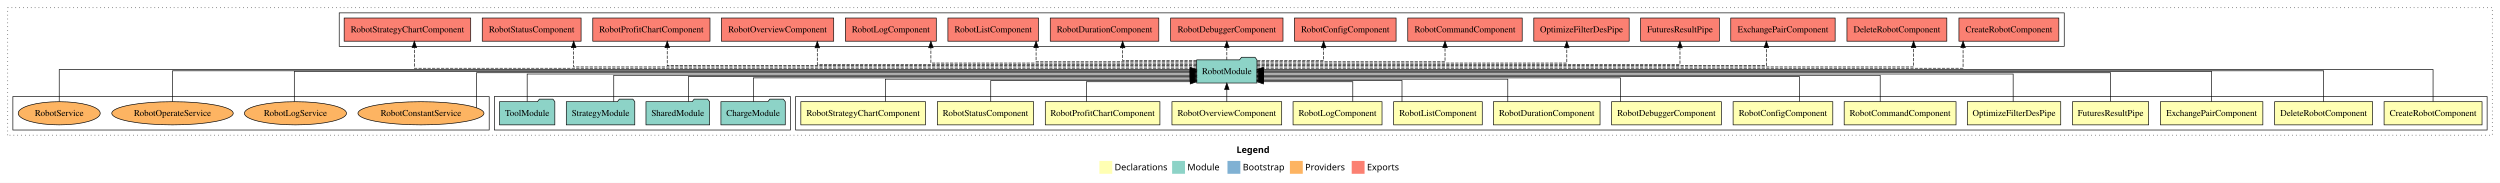
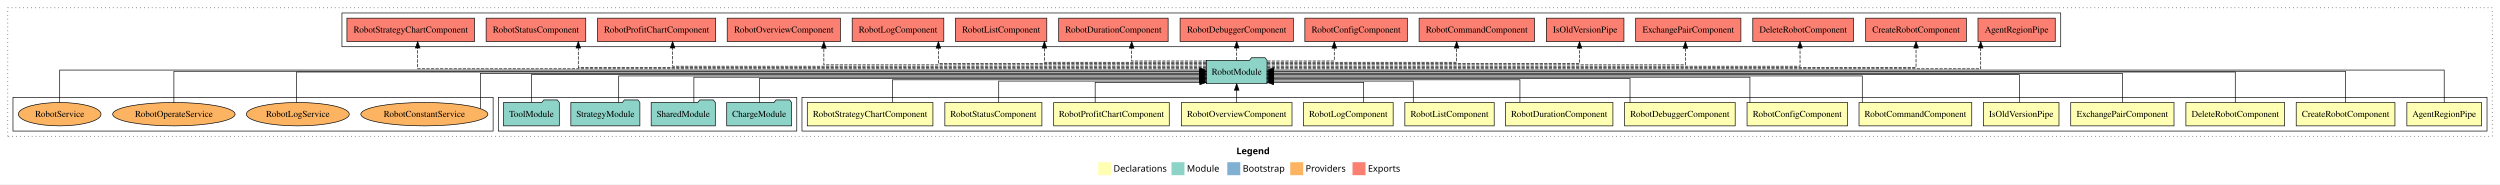
- <svg xmlns="http://www.w3.org/2000/svg" width="3884pt" height="284pt" viewBox="0.00 0.00 3884.00 284.00">
+ <svg xmlns="http://www.w3.org/2000/svg" width="3853pt" height="284pt" viewBox="0.00 0.00 3853.00 284.00">
  <g id="graph0" class="graph" transform="scale(1 1) rotate(0) translate(4 280)">
-     <polygon fill="#ffffff" stroke="transparent" points="-4,4 -4,-280 3880,-280 3880,4 -4,4" />
-     <text text-anchor="start" x="1917.009" y="-42.4" font-family="sans-serif" font-weight="bold" font-size="14.00" fill="#000000">Legend</text>
-     <polygon fill="#ffffb3" stroke="transparent" points="1704,-10 1704,-30 1724,-30 1724,-10 1704,-10" />
-     <text text-anchor="start" x="1727.629" y="-15.4" font-family="sans-serif" font-size="14.00" fill="#000000">  Declarations</text>
-     <polygon fill="#8dd3c7" stroke="transparent" points="1817,-10 1817,-30 1837,-30 1837,-10 1817,-10" />
-     <text text-anchor="start" x="1840.725" y="-15.4" font-family="sans-serif" font-size="14.00" fill="#000000">  Module</text>
-     <polygon fill="#80b1d3" stroke="transparent" points="1903,-10 1903,-30 1923,-30 1923,-10 1903,-10" />
-     <text text-anchor="start" x="1926.781" y="-15.4" font-family="sans-serif" font-size="14.00" fill="#000000">  Bootstrap</text>
-     <polygon fill="#fdb462" stroke="transparent" points="2000,-10 2000,-30 2020,-30 2020,-10 2000,-10" />
-     <text text-anchor="start" x="2023.673" y="-15.4" font-family="sans-serif" font-size="14.00" fill="#000000">  Providers</text>
-     <polygon fill="#fb8072" stroke="transparent" points="2096,-10 2096,-30 2116,-30 2116,-10 2096,-10" />
-     <text text-anchor="start" x="2119.726" y="-15.4" font-family="sans-serif" font-size="14.00" fill="#000000">  Exports</text>
+     <polygon fill="#ffffff" stroke="transparent" points="-4,4 -4,-280 3849,-280 3849,4 -4,4" />
+     <text text-anchor="start" x="1901.509" y="-42.4" font-family="sans-serif" font-weight="bold" font-size="14.00" fill="#000000">Legend</text>
+     <polygon fill="#ffffb3" stroke="transparent" points="1688.5,-10 1688.5,-30 1708.5,-30 1708.5,-10 1688.5,-10" />
+     <text text-anchor="start" x="1712.129" y="-15.4" font-family="sans-serif" font-size="14.00" fill="#000000">  Declarations</text>
+     <polygon fill="#8dd3c7" stroke="transparent" points="1801.5,-10 1801.5,-30 1821.5,-30 1821.5,-10 1801.5,-10" />
+     <text text-anchor="start" x="1825.225" y="-15.4" font-family="sans-serif" font-size="14.00" fill="#000000">  Module</text>
+     <polygon fill="#80b1d3" stroke="transparent" points="1887.5,-10 1887.5,-30 1907.5,-30 1907.5,-10 1887.5,-10" />
+     <text text-anchor="start" x="1911.281" y="-15.4" font-family="sans-serif" font-size="14.00" fill="#000000">  Bootstrap</text>
+     <polygon fill="#fdb462" stroke="transparent" points="1984.5,-10 1984.5,-30 2004.5,-30 2004.5,-10 1984.5,-10" />
+     <text text-anchor="start" x="2008.173" y="-15.4" font-family="sans-serif" font-size="14.00" fill="#000000">  Providers</text>
+     <polygon fill="#fb8072" stroke="transparent" points="2080.5,-10 2080.5,-30 2100.5,-30 2100.5,-10 2080.5,-10" />
+     <text text-anchor="start" x="2104.226" y="-15.4" font-family="sans-serif" font-size="14.00" fill="#000000">  Exports</text>
    <g id="clust1" class="cluster">
-       <polygon fill="none" stroke="#000000" stroke-dasharray="1,5" points="8,-70 8,-268 3868,-268 3868,-70 8,-70" />
+       <polygon fill="none" stroke="#000000" stroke-dasharray="1,5" points="8,-70 8,-268 3837,-268 3837,-70 8,-70" />
    </g>
    <g id="clust2" class="cluster">
-       <polygon fill="none" stroke="#000000" points="1232,-78 1232,-130 3860,-130 3860,-78 1232,-78" />
+       <polygon fill="none" stroke="#000000" points="1232,-78 1232,-130 3829,-130 3829,-78 1232,-78" />
    </g>
    <g id="clust18" class="cluster">
      <polygon fill="none" stroke="#000000" points="764,-78 764,-130 1224,-130 1224,-78 764,-78" />
    </g>
    <g id="clust19" class="cluster">
-       <polygon fill="none" stroke="#000000" points="523,-208 523,-260 3203,-260 3203,-208 523,-208" />
+       <polygon fill="none" stroke="#000000" points="523,-208 523,-260 3172,-260 3172,-208 523,-208" />
    </g>
    <g id="clust21" class="cluster">
      <polygon fill="none" stroke="#000000" points="16,-78 16,-130 756,-130 756,-78 16,-78" />
    </g>
    <g id="node1" class="node">
-       <polygon fill="#ffffb3" stroke="#000000" points="3852.091,-122 3699.909,-122 3699.909,-86 3852.091,-86 3852.091,-122" />
-       <text text-anchor="middle" x="3776" y="-99.8" font-family="Times,serif" font-size="14.00" fill="#000000">CreateRobotComponent</text>
+       <polygon fill="#ffffb3" stroke="#000000" points="3820.542,-122 3705.458,-122 3705.458,-86 3820.542,-86 3820.542,-122" />
+       <text text-anchor="middle" x="3763" y="-99.8" font-family="Times,serif" font-size="14.00" fill="#000000">AgentRegionPipe</text>
    </g>
    <g id="node16" class="node">
      <polygon fill="#8dd3c7" stroke="#000000" points="1948.777,-187 1945.777,-191 1924.777,-191 1921.777,-187 1855.223,-187 1855.223,-151 1948.777,-151 1948.777,-187" />
      <text text-anchor="middle" x="1902" y="-164.8" font-family="Times,serif" font-size="14.00" fill="#000000">RobotModule</text>
    </g>
    <g id="edge1" class="edge">
-       <path fill="none" stroke="#000000" d="M3776,-122.223C3776,-142.365 3776,-172 3776,-172 3776,-172 1958.791,-172 1958.791,-172" />
-       <polygon fill="#000000" stroke="#000000" points="1958.791,-168.5 1948.791,-172 1958.791,-175.5 1958.791,-168.5" />
+       <path fill="none" stroke="#000000" d="M3763,-122.223C3763,-142.365 3763,-172 3763,-172 3763,-172 1958.933,-172 1958.933,-172" />
+       <polygon fill="#000000" stroke="#000000" points="1958.933,-168.5 1948.933,-172 1958.933,-175.5 1958.933,-168.5" />
    </g>
    <g id="node2" class="node">
-       <polygon fill="#ffffb3" stroke="#000000" points="3682.091,-122 3529.909,-122 3529.909,-86 3682.091,-86 3682.091,-122" />
-       <text text-anchor="middle" x="3606" y="-99.8" font-family="Times,serif" font-size="14.00" fill="#000000">DeleteRobotComponent</text>
+       <polygon fill="#ffffb3" stroke="#000000" points="3687.091,-122 3534.909,-122 3534.909,-86 3687.091,-86 3687.091,-122" />
+       <text text-anchor="middle" x="3611" y="-99.8" font-family="Times,serif" font-size="14.00" fill="#000000">CreateRobotComponent</text>
    </g>
    <g id="edge2" class="edge">
-       <path fill="none" stroke="#000000" d="M3606,-122.035C3606,-141.576 3606,-170 3606,-170 3606,-170 1958.906,-170 1958.906,-170" />
-       <polygon fill="#000000" stroke="#000000" points="1958.907,-166.5 1948.906,-170 1958.906,-173.5 1958.907,-166.5" />
+       <path fill="none" stroke="#000000" d="M3611,-122.035C3611,-141.576 3611,-170 3611,-170 3611,-170 1959.044,-170 1959.044,-170" />
+       <polygon fill="#000000" stroke="#000000" points="1959.044,-166.5 1949.044,-170 1959.044,-173.5 1959.044,-166.5" />
    </g>
    <g id="node3" class="node">
-       <polygon fill="#ffffb3" stroke="#000000" points="3511.577,-122 3352.423,-122 3352.423,-86 3511.577,-86 3511.577,-122" />
-       <text text-anchor="middle" x="3432" y="-99.8" font-family="Times,serif" font-size="14.00" fill="#000000">ExchangePairComponent</text>
+       <polygon fill="#ffffb3" stroke="#000000" points="3517.091,-122 3364.909,-122 3364.909,-86 3517.091,-86 3517.091,-122" />
+       <text text-anchor="middle" x="3441" y="-99.8" font-family="Times,serif" font-size="14.00" fill="#000000">DeleteRobotComponent</text>
    </g>
    <g id="edge3" class="edge">
-       <path fill="none" stroke="#000000" d="M3432,-122.106C3432,-141.339 3432,-169 3432,-169 3432,-169 1959.046,-169 1959.046,-169" />
-       <polygon fill="#000000" stroke="#000000" points="1959.046,-165.5 1949.046,-169 1959.045,-172.5 1959.046,-165.5" />
+       <path fill="none" stroke="#000000" d="M3441,-122.106C3441,-141.339 3441,-169 3441,-169 3441,-169 1958.899,-169 1958.899,-169" />
+       <polygon fill="#000000" stroke="#000000" points="1958.9,-165.5 1948.899,-169 1958.899,-172.5 1958.9,-165.5" />
    </g>
    <g id="node4" class="node">
-       <polygon fill="#ffffb3" stroke="#000000" points="3334.158,-122 3215.842,-122 3215.842,-86 3334.158,-86 3334.158,-122" />
-       <text text-anchor="middle" x="3275" y="-99.8" font-family="Times,serif" font-size="14.00" fill="#000000">FuturesResultPipe</text>
+       <polygon fill="#ffffb3" stroke="#000000" points="3346.577,-122 3187.423,-122 3187.423,-86 3346.577,-86 3346.577,-122" />
+       <text text-anchor="middle" x="3267" y="-99.8" font-family="Times,serif" font-size="14.00" fill="#000000">ExchangePairComponent</text>
    </g>
    <g id="edge4" class="edge">
-       <path fill="none" stroke="#000000" d="M3275,-122.222C3275,-140.828 3275,-167 3275,-167 3275,-167 1958.865,-167 1958.865,-167" />
-       <polygon fill="#000000" stroke="#000000" points="1958.865,-163.5 1948.865,-167 1958.864,-170.5 1958.865,-163.5" />
+       <path fill="none" stroke="#000000" d="M3267,-122.222C3267,-140.828 3267,-167 3267,-167 3267,-167 1958.986,-167 1958.986,-167" />
+       <polygon fill="#000000" stroke="#000000" points="1958.986,-163.5 1948.986,-167 1958.986,-170.5 1958.986,-163.5" />
    </g>
    <g id="node5" class="node">
-       <polygon fill="#ffffb3" stroke="#000000" points="3197.581,-122 3052.419,-122 3052.419,-86 3197.581,-86 3197.581,-122" />
-       <text text-anchor="middle" x="3125" y="-99.8" font-family="Times,serif" font-size="14.00" fill="#000000">OptimizeFilterDesPipe</text>
+       <polygon fill="#ffffb3" stroke="#000000" points="3169.308,-122 3052.692,-122 3052.692,-86 3169.308,-86 3169.308,-122" />
+       <text text-anchor="middle" x="3111" y="-99.8" font-family="Times,serif" font-size="14.00" fill="#000000">IsOldVersionPipe</text>
    </g>
    <g id="edge5" class="edge">
-       <path fill="none" stroke="#000000" d="M3123.628,-122.302C3123.628,-140.27 3123.628,-165 3123.628,-165 3123.628,-165 1959.141,-165 1959.141,-165" />
-       <polygon fill="#000000" stroke="#000000" points="1959.141,-161.5 1949.141,-165 1959.141,-168.5 1959.141,-161.5" />
+       <path fill="none" stroke="#000000" d="M3108.184,-122.302C3108.184,-140.27 3108.184,-165 3108.184,-165 3108.184,-165 1958.914,-165 1958.914,-165" />
+       <polygon fill="#000000" stroke="#000000" points="1958.914,-161.5 1948.914,-165 1958.914,-168.5 1958.914,-161.5" />
    </g>
    <g id="node6" class="node">
      <polygon fill="#ffffb3" stroke="#000000" points="3034.892,-122 2861.108,-122 2861.108,-86 3034.892,-86 3034.892,-122" />
      <text text-anchor="middle" x="2948" y="-99.8" font-family="Times,serif" font-size="14.00" fill="#000000">RobotCommandComponent</text>
    </g>
    <g id="edge6" class="edge">
-       <path fill="none" stroke="#000000" d="M2917.068,-122.022C2917.068,-139.373 2917.068,-163 2917.068,-163 2917.068,-163 1958.923,-163 1958.923,-163" />
-       <polygon fill="#000000" stroke="#000000" points="1958.923,-159.5 1948.923,-163 1958.923,-166.5 1958.923,-159.5" />
+       <path fill="none" stroke="#000000" d="M2866.129,-122.022C2866.129,-139.373 2866.129,-163 2866.129,-163 2866.129,-163 1958.828,-163 1958.828,-163" />
+       <polygon fill="#000000" stroke="#000000" points="1958.828,-159.5 1948.828,-163 1958.828,-166.5 1958.828,-159.5" />
    </g>
    <g id="node7" class="node">
      <polygon fill="#ffffb3" stroke="#000000" points="2843.448,-122 2688.552,-122 2688.552,-86 2843.448,-86 2843.448,-122" />
      <text text-anchor="middle" x="2766" y="-99.8" font-family="Times,serif" font-size="14.00" fill="#000000">RobotConfigComponent</text>
    </g>
    <g id="edge7" class="edge">
-       <path fill="none" stroke="#000000" d="M2791.741,-122.035C2791.741,-138.734 2791.741,-161 2791.741,-161 2791.741,-161 1958.895,-161 1958.895,-161" />
-       <polygon fill="#000000" stroke="#000000" points="1958.896,-157.5 1948.895,-161 1958.895,-164.5 1958.896,-157.5" />
+       <path fill="none" stroke="#000000" d="M2692.99,-122.035C2692.99,-138.734 2692.99,-161 2692.99,-161 2692.99,-161 1958.819,-161 1958.819,-161" />
+       <polygon fill="#000000" stroke="#000000" points="1958.819,-157.5 1948.819,-161 1958.819,-164.5 1958.819,-157.5" />
    </g>
    <g id="node8" class="node">
      <polygon fill="#ffffb3" stroke="#000000" points="2670.256,-122 2499.744,-122 2499.744,-86 2670.256,-86 2670.256,-122" />
      <text text-anchor="middle" x="2585" y="-99.8" font-family="Times,serif" font-size="14.00" fill="#000000">RobotDebuggerComponent</text>
    </g>
    <g id="edge8" class="edge">
-       <path fill="none" stroke="#000000" d="M2513.456,-122.009C2513.456,-138.049 2513.456,-159 2513.456,-159 2513.456,-159 1958.965,-159 1958.965,-159" />
-       <polygon fill="#000000" stroke="#000000" points="1958.965,-155.5 1948.965,-159 1958.965,-162.5 1958.965,-155.5" />
+       <path fill="none" stroke="#000000" d="M2508.167,-122.009C2508.167,-138.049 2508.167,-159 2508.167,-159 2508.167,-159 1958.809,-159 1958.809,-159" />
+       <polygon fill="#000000" stroke="#000000" points="1958.809,-155.5 1948.809,-159 1958.809,-162.5 1958.809,-155.5" />
    </g>
    <g id="node9" class="node">
      <polygon fill="#ffffb3" stroke="#000000" points="2481.823,-122 2316.177,-122 2316.177,-86 2481.823,-86 2481.823,-122" />
      <text text-anchor="middle" x="2399" y="-99.8" font-family="Times,serif" font-size="14.00" fill="#000000">RobotDurationComponent</text>
    </g>
    <g id="edge9" class="edge">
      <path fill="none" stroke="#000000" d="M2338.517,-122.24C2338.517,-137.571 2338.517,-157 2338.517,-157 2338.517,-157 1959.13,-157 1959.13,-157" />
      <polygon fill="#000000" stroke="#000000" points="1959.13,-153.5 1949.13,-157 1959.13,-160.5 1959.13,-153.5" />
    </g>
    <g id="node10" class="node">
      <polygon fill="#ffffb3" stroke="#000000" points="2298.838,-122 2161.162,-122 2161.162,-86 2298.838,-86 2298.838,-122" />
      <text text-anchor="middle" x="2230" y="-99.8" font-family="Times,serif" font-size="14.00" fill="#000000">RobotListComponent</text>
    </g>
    <g id="edge10" class="edge">
      <path fill="none" stroke="#000000" d="M2174.139,-122.124C2174.139,-136.783 2174.139,-155 2174.139,-155 2174.139,-155 1958.782,-155 1958.782,-155" />
      <polygon fill="#000000" stroke="#000000" points="1958.782,-151.5 1948.782,-155 1958.782,-158.5 1958.782,-151.5" />
    </g>
    <g id="node11" class="node">
      <polygon fill="#ffffb3" stroke="#000000" points="2143.112,-122 2004.888,-122 2004.888,-86 2143.112,-86 2143.112,-122" />
      <text text-anchor="middle" x="2074" y="-99.8" font-family="Times,serif" font-size="14.00" fill="#000000">RobotLogComponent</text>
    </g>
    <g id="edge11" class="edge">
      <path fill="none" stroke="#000000" d="M2097.713,-122.246C2097.713,-136.177 2097.713,-153 2097.713,-153 2097.713,-153 1958.878,-153 1958.878,-153" />
      <polygon fill="#000000" stroke="#000000" points="1958.878,-149.5 1948.878,-153 1958.878,-156.5 1958.878,-149.5" />
    </g>
    <g id="node12" class="node">
      <polygon fill="#ffffb3" stroke="#000000" points="1987.253,-122 1816.747,-122 1816.747,-86 1987.253,-86 1987.253,-122" />
      <text text-anchor="middle" x="1902" y="-99.8" font-family="Times,serif" font-size="14.00" fill="#000000">RobotOverviewComponent</text>
    </g>
    <g id="edge12" class="edge">
      <path fill="none" stroke="#000000" d="M1902,-122.106C1902,-122.106 1902,-140.991 1902,-140.991" />
      <polygon fill="#000000" stroke="#000000" points="1898.5,-140.991 1902,-150.991 1905.5,-140.991 1898.5,-140.991" />
    </g>
    <g id="node13" class="node">
      <polygon fill="#ffffb3" stroke="#000000" points="1798.048,-122 1619.952,-122 1619.952,-86 1798.048,-86 1798.048,-122" />
      <text text-anchor="middle" x="1709" y="-99.8" font-family="Times,serif" font-size="14.00" fill="#000000">RobotProfitChartComponent</text>
    </g>
    <g id="edge13" class="edge">
      <path fill="none" stroke="#000000" d="M1683.863,-122.246C1683.863,-136.177 1683.863,-153 1683.863,-153 1683.863,-153 1845.204,-153 1845.204,-153" />
      <polygon fill="#000000" stroke="#000000" points="1845.204,-156.5 1855.204,-153 1845.204,-149.5 1845.204,-156.5" />
    </g>
    <g id="node14" class="node">
      <polygon fill="#ffffb3" stroke="#000000" points="1601.783,-122 1452.217,-122 1452.217,-86 1601.783,-86 1601.783,-122" />
      <text text-anchor="middle" x="1527" y="-99.8" font-family="Times,serif" font-size="14.00" fill="#000000">RobotStatusComponent</text>
    </g>
    <g id="edge14" class="edge">
      <path fill="none" stroke="#000000" d="M1535.236,-122.124C1535.236,-136.783 1535.236,-155 1535.236,-155 1535.236,-155 1845.177,-155 1845.177,-155" />
      <polygon fill="#000000" stroke="#000000" points="1845.177,-158.5 1855.177,-155 1845.177,-151.5 1845.177,-158.5" />
    </g>
    <g id="node15" class="node">
      <polygon fill="#ffffb3" stroke="#000000" points="1433.816,-122 1240.184,-122 1240.184,-86 1433.816,-86 1433.816,-122" />
      <text text-anchor="middle" x="1337" y="-99.8" font-family="Times,serif" font-size="14.00" fill="#000000">RobotStrategyChartComponent</text>
    </g>
    <g id="edge15" class="edge">
      <path fill="none" stroke="#000000" d="M1371.426,-122.24C1371.426,-137.571 1371.426,-157 1371.426,-157 1371.426,-157 1844.915,-157 1844.915,-157" />
      <polygon fill="#000000" stroke="#000000" points="1844.915,-160.5 1854.915,-157 1844.915,-153.5 1844.915,-160.5" />
    </g>
    <g id="node21" class="node">
-       <polygon fill="#fb8072" stroke="#000000" points="3194.592,-252 3039.408,-252 3039.408,-216 3194.592,-216 3194.592,-252" />
-       <text text-anchor="middle" x="3117" y="-229.8" font-family="Times,serif" font-size="14.00" fill="#000000">CreateRobotComponent </text>
+       <polygon fill="#fb8072" stroke="#000000" points="3163.541,-252 3044.459,-252 3044.459,-216 3163.541,-216 3163.541,-252" />
+       <text text-anchor="middle" x="3104" y="-229.8" font-family="Times,serif" font-size="14.00" fill="#000000">AgentRegionPipe </text>
    </g>
    <g id="edge20" class="edge">
-       <path fill="none" stroke="#000000" stroke-dasharray="5,2" d="M1948.972,-174C2164.211,-174 3045.832,-174 3045.832,-174 3045.832,-174 3045.832,-205.998 3045.832,-205.998" />
-       <polygon fill="#000000" stroke="#000000" points="3042.332,-205.998 3045.832,-215.998 3049.332,-205.998 3042.332,-205.998" />
+       <path fill="none" stroke="#000000" stroke-dasharray="5,2" d="M1949.088,-174C2164.86,-174 3048.663,-174 3048.663,-174 3048.663,-174 3048.663,-205.998 3048.663,-205.998" />
+       <polygon fill="#000000" stroke="#000000" points="3045.163,-205.998 3048.663,-215.998 3052.163,-205.998 3045.163,-205.998" />
    </g>
    <g id="node22" class="node">
-       <polygon fill="#fb8072" stroke="#000000" points="3020.592,-252 2865.408,-252 2865.408,-216 3020.592,-216 3020.592,-252" />
-       <text text-anchor="middle" x="2943" y="-229.8" font-family="Times,serif" font-size="14.00" fill="#000000">DeleteRobotComponent </text>
+       <polygon fill="#fb8072" stroke="#000000" points="3026.592,-252 2871.408,-252 2871.408,-216 3026.592,-216 3026.592,-252" />
+       <text text-anchor="middle" x="2949" y="-229.8" font-family="Times,serif" font-size="14.00" fill="#000000">CreateRobotComponent </text>
    </g>
    <g id="edge21" class="edge">
-       <path fill="none" stroke="#000000" stroke-dasharray="5,2" d="M1948.876,-176C2154.795,-176 2968.932,-176 2968.932,-176 2968.932,-176 2968.932,-205.966 2968.932,-205.966" />
-       <polygon fill="#000000" stroke="#000000" points="2965.432,-205.966 2968.932,-215.966 2972.432,-205.966 2965.432,-205.966" />
+       <path fill="none" stroke="#000000" stroke-dasharray="5,2" d="M1949.021,-176C2152.75,-176 2949,-176 2949,-176 2949,-176 2949,-205.966 2949,-205.966" />
+       <polygon fill="#000000" stroke="#000000" points="2945.5,-205.966 2949,-215.966 2952.5,-205.966 2945.5,-205.966" />
    </g>
    <g id="node23" class="node">
-       <polygon fill="#fb8072" stroke="#000000" points="2847.078,-252 2684.922,-252 2684.922,-216 2847.078,-216 2847.078,-252" />
-       <text text-anchor="middle" x="2766" y="-229.8" font-family="Times,serif" font-size="14.00" fill="#000000">ExchangePairComponent </text>
+       <polygon fill="#fb8072" stroke="#000000" points="2852.592,-252 2697.408,-252 2697.408,-216 2852.592,-216 2852.592,-252" />
+       <text text-anchor="middle" x="2775" y="-229.8" font-family="Times,serif" font-size="14.00" fill="#000000">DeleteRobotComponent </text>
    </g>
    <g id="edge22" class="edge">
-       <path fill="none" stroke="#000000" stroke-dasharray="5,2" d="M1948.865,-178C2125.397,-178 2740.259,-178 2740.259,-178 2740.259,-178 2740.259,-205.973 2740.259,-205.973" />
-       <polygon fill="#000000" stroke="#000000" points="2736.759,-205.973 2740.259,-215.973 2743.759,-205.973 2736.759,-205.973" />
+       <path fill="none" stroke="#000000" stroke-dasharray="5,2" d="M1948.987,-178C2129.744,-178 2770.214,-178 2770.214,-178 2770.214,-178 2770.214,-205.973 2770.214,-205.973" />
+       <polygon fill="#000000" stroke="#000000" points="2766.714,-205.973 2770.214,-215.973 2773.714,-205.973 2766.714,-205.973" />
    </g>
    <g id="node24" class="node">
-       <polygon fill="#fb8072" stroke="#000000" points="2667.158,-252 2544.842,-252 2544.842,-216 2667.158,-216 2667.158,-252" />
-       <text text-anchor="middle" x="2606" y="-229.8" font-family="Times,serif" font-size="14.00" fill="#000000">FuturesResultPipe </text>
+       <polygon fill="#fb8072" stroke="#000000" points="2679.078,-252 2516.922,-252 2516.922,-216 2679.078,-216 2679.078,-252" />
+       <text text-anchor="middle" x="2598" y="-229.8" font-family="Times,serif" font-size="14.00" fill="#000000">ExchangePairComponent </text>
    </g>
    <g id="edge23" class="edge">
-       <path fill="none" stroke="#000000" stroke-dasharray="5,2" d="M1949.01,-180C2106.551,-180 2606,-180 2606,-180 2606,-180 2606,-205.718 2606,-205.718" />
-       <polygon fill="#000000" stroke="#000000" points="2602.5,-205.718 2606,-215.718 2609.5,-205.718 2602.5,-205.718" />
+       <path fill="none" stroke="#000000" stroke-dasharray="5,2" d="M1948.989,-180C2104.637,-180 2593.545,-180 2593.545,-180 2593.545,-180 2593.545,-205.718 2593.545,-205.718" />
+       <polygon fill="#000000" stroke="#000000" points="2590.045,-205.718 2593.545,-215.718 2597.045,-205.718 2590.045,-205.718" />
    </g>
    <g id="node25" class="node">
-       <polygon fill="#fb8072" stroke="#000000" points="2527.082,-252 2378.918,-252 2378.918,-216 2527.082,-216 2527.082,-252" />
-       <text text-anchor="middle" x="2453" y="-229.8" font-family="Times,serif" font-size="14.00" fill="#000000">OptimizeFilterDesPipe </text>
+       <polygon fill="#fb8072" stroke="#000000" points="2498.807,-252 2379.193,-252 2379.193,-216 2498.807,-216 2498.807,-252" />
+       <text text-anchor="middle" x="2439" y="-229.8" font-family="Times,serif" font-size="14.00" fill="#000000">IsOldVersionPipe </text>
    </g>
    <g id="edge24" class="edge">
-       <path fill="none" stroke="#000000" stroke-dasharray="5,2" d="M1948.873,-182C2078.14,-182 2430.185,-182 2430.185,-182 2430.185,-182 2430.185,-205.813 2430.185,-205.813" />
-       <polygon fill="#000000" stroke="#000000" points="2426.685,-205.813 2430.185,-215.813 2433.685,-205.813 2426.685,-205.813" />
+       <path fill="none" stroke="#000000" stroke-dasharray="5,2" d="M1948.89,-182C2078.204,-182 2430.379,-182 2430.379,-182 2430.379,-182 2430.379,-205.813 2430.379,-205.813" />
+       <polygon fill="#000000" stroke="#000000" points="2426.879,-205.813 2430.379,-215.813 2433.879,-205.813 2426.879,-205.813" />
    </g>
    <g id="node26" class="node">
      <polygon fill="#fb8072" stroke="#000000" points="2360.892,-252 2183.108,-252 2183.108,-216 2360.892,-216 2360.892,-252" />
      <text text-anchor="middle" x="2272" y="-229.8" font-family="Times,serif" font-size="14.00" fill="#000000">RobotCommandComponent </text>
    </g>
    <g id="edge25" class="edge">
      <path fill="none" stroke="#000000" stroke-dasharray="5,2" d="M1948.779,-184C2041.772,-184 2240.986,-184 2240.986,-184 2240.986,-184 2240.986,-205.949 2240.986,-205.949" />
      <polygon fill="#000000" stroke="#000000" points="2237.487,-205.949 2240.986,-215.949 2244.487,-205.949 2237.487,-205.949" />
    </g>
    <g id="node27" class="node">
      <polygon fill="#fb8072" stroke="#000000" points="2164.947,-252 2007.053,-252 2007.053,-216 2164.947,-216 2164.947,-252" />
      <text text-anchor="middle" x="2086" y="-229.8" font-family="Times,serif" font-size="14.00" fill="#000000">RobotConfigComponent </text>
    </g>
    <g id="edge26" class="edge">
      <path fill="none" stroke="#000000" stroke-dasharray="5,2" d="M1949.165,-186C1993.264,-186 2052.37,-186 2052.37,-186 2052.37,-186 2052.37,-205.853 2052.37,-205.853" />
      <polygon fill="#000000" stroke="#000000" points="2048.87,-205.853 2052.37,-215.853 2055.87,-205.853 2048.87,-205.853" />
    </g>
    <g id="node28" class="node">
      <polygon fill="#fb8072" stroke="#000000" points="1989.256,-252 1814.744,-252 1814.744,-216 1989.256,-216 1989.256,-252" />
      <text text-anchor="middle" x="1902" y="-229.8" font-family="Times,serif" font-size="14.00" fill="#000000">RobotDebuggerComponent </text>
    </g>
    <g id="edge27" class="edge">
      <path fill="none" stroke="#000000" stroke-dasharray="5,2" d="M1902,-187.106C1902,-187.106 1902,-205.991 1902,-205.991" />
      <polygon fill="#000000" stroke="#000000" points="1898.5,-205.991 1902,-215.991 1905.5,-205.991 1898.5,-205.991" />
    </g>
    <g id="node29" class="node">
      <polygon fill="#fb8072" stroke="#000000" points="1796.323,-252 1627.677,-252 1627.677,-216 1796.323,-216 1796.323,-252" />
      <text text-anchor="middle" x="1712" y="-229.8" font-family="Times,serif" font-size="14.00" fill="#000000">RobotDurationComponent </text>
    </g>
    <g id="edge28" class="edge">
      <path fill="none" stroke="#000000" stroke-dasharray="5,2" d="M1855.182,-186C1807.378,-186 1740.137,-186 1740.137,-186 1740.137,-186 1740.137,-205.853 1740.137,-205.853" />
      <polygon fill="#000000" stroke="#000000" points="1736.637,-205.853 1740.137,-215.853 1743.637,-205.853 1736.637,-205.853" />
    </g>
    <g id="node30" class="node">
      <polygon fill="#fb8072" stroke="#000000" points="1609.338,-252 1468.662,-252 1468.662,-216 1609.338,-216 1609.338,-252" />
      <text text-anchor="middle" x="1539" y="-229.8" font-family="Times,serif" font-size="14.00" fill="#000000">RobotListComponent </text>
    </g>
    <g id="edge29" class="edge">
      <path fill="none" stroke="#000000" stroke-dasharray="5,2" d="M1855.043,-184C1771.482,-184 1605.655,-184 1605.655,-184 1605.655,-184 1605.655,-205.949 1605.655,-205.949" />
      <polygon fill="#000000" stroke="#000000" points="1602.155,-205.949 1605.655,-215.949 1609.155,-205.949 1602.155,-205.949" />
    </g>
    <g id="node31" class="node">
      <polygon fill="#fb8072" stroke="#000000" points="1450.613,-252 1309.387,-252 1309.387,-216 1450.613,-216 1450.613,-252" />
      <text text-anchor="middle" x="1380" y="-229.8" font-family="Times,serif" font-size="14.00" fill="#000000">RobotLogComponent </text>
    </g>
    <g id="edge30" class="edge">
      <path fill="none" stroke="#000000" stroke-dasharray="5,2" d="M1854.957,-182C1737.778,-182 1442.232,-182 1442.232,-182 1442.232,-182 1442.232,-205.813 1442.232,-205.813" />
      <polygon fill="#000000" stroke="#000000" points="1438.732,-205.813 1442.232,-215.813 1445.732,-205.813 1438.732,-205.813" />
    </g>
    <g id="node32" class="node">
      <polygon fill="#fb8072" stroke="#000000" points="1291.253,-252 1116.747,-252 1116.747,-216 1291.253,-216 1291.253,-252" />
      <text text-anchor="middle" x="1204" y="-229.8" font-family="Times,serif" font-size="14.00" fill="#000000">RobotOverviewComponent </text>
    </g>
    <g id="edge31" class="edge">
      <path fill="none" stroke="#000000" stroke-dasharray="5,2" d="M1855.214,-180C1708.276,-180 1265.734,-180 1265.734,-180 1265.734,-180 1265.734,-205.718 1265.734,-205.718" />
      <polygon fill="#000000" stroke="#000000" points="1262.235,-205.718 1265.734,-215.718 1269.235,-205.718 1262.235,-205.718" />
    </g>
    <g id="node33" class="node">
      <polygon fill="#fb8072" stroke="#000000" points="1099.047,-252 916.953,-252 916.953,-216 1099.047,-216 1099.047,-252" />
      <text text-anchor="middle" x="1008" y="-229.8" font-family="Times,serif" font-size="14.00" fill="#000000">RobotProfitChartComponent </text>
    </g>
    <g id="edge32" class="edge">
      <path fill="none" stroke="#000000" stroke-dasharray="5,2" d="M1854.949,-178C1673.944,-178 1032.596,-178 1032.596,-178 1032.596,-178 1032.596,-205.973 1032.596,-205.973" />
      <polygon fill="#000000" stroke="#000000" points="1029.096,-205.973 1032.596,-215.973 1036.096,-205.973 1029.096,-205.973" />
    </g>
    <g id="node34" class="node">
      <polygon fill="#fb8072" stroke="#000000" points="898.783,-252 745.217,-252 745.217,-216 898.783,-216 898.783,-252" />
      <text text-anchor="middle" x="822" y="-229.8" font-family="Times,serif" font-size="14.00" fill="#000000">RobotStatusComponent </text>
    </g>
    <g id="edge33" class="edge">
      <path fill="none" stroke="#000000" stroke-dasharray="5,2" d="M1855.093,-176C1655.526,-176 887.27,-176 887.27,-176 887.27,-176 887.27,-205.966 887.27,-205.966" />
      <polygon fill="#000000" stroke="#000000" points="883.77,-205.966 887.27,-215.966 890.77,-205.966 883.77,-205.966" />
    </g>
    <g id="node35" class="node">
      <polygon fill="#fb8072" stroke="#000000" points="727.316,-252 530.684,-252 530.684,-216 727.316,-216 727.316,-252" />
      <text text-anchor="middle" x="629" y="-229.8" font-family="Times,serif" font-size="14.00" fill="#000000">RobotStrategyChartComponent </text>
    </g>
    <g id="edge34" class="edge">
      <path fill="none" stroke="#000000" stroke-dasharray="5,2" d="M1855.201,-174C1626.759,-174 639.736,-174 639.736,-174 639.736,-174 639.736,-205.998 639.736,-205.998" />
      <polygon fill="#000000" stroke="#000000" points="636.236,-205.998 639.736,-215.998 643.236,-205.998 636.236,-205.998" />
    </g>
    <g id="node17" class="node">
      <polygon fill="#8dd3c7" stroke="#000000" points="1215.976,-122 1212.976,-126 1191.976,-126 1188.976,-122 1116.024,-122 1116.024,-86 1215.976,-86 1215.976,-122" />
      <text text-anchor="middle" x="1166" y="-99.8" font-family="Times,serif" font-size="14.00" fill="#000000">ChargeModule</text>
    </g>
    <g id="edge16" class="edge">
      <path fill="none" stroke="#000000" d="M1166.431,-122.009C1166.431,-138.049 1166.431,-159 1166.431,-159 1166.431,-159 1845.149,-159 1845.149,-159" />
      <polygon fill="#000000" stroke="#000000" points="1845.149,-162.5 1855.149,-159 1845.149,-155.5 1845.149,-162.5" />
    </g>
    <g id="node18" class="node">
      <polygon fill="#8dd3c7" stroke="#000000" points="1098.423,-122 1095.423,-126 1074.423,-126 1071.423,-122 999.577,-122 999.577,-86 1098.423,-86 1098.423,-122" />
      <text text-anchor="middle" x="1049" y="-99.8" font-family="Times,serif" font-size="14.00" fill="#000000">SharedModule</text>
    </g>
    <g id="edge17" class="edge">
      <path fill="none" stroke="#000000" d="M1065.404,-122.035C1065.404,-138.734 1065.404,-161 1065.404,-161 1065.404,-161 1844.927,-161 1844.927,-161" />
      <polygon fill="#000000" stroke="#000000" points="1844.927,-164.5 1854.927,-161 1844.927,-157.5 1844.927,-164.5" />
    </g>
    <g id="node19" class="node">
      <polygon fill="#8dd3c7" stroke="#000000" points="982.204,-122 979.204,-126 958.204,-126 955.204,-122 875.796,-122 875.796,-86 982.204,-86 982.204,-122" />
      <text text-anchor="middle" x="929" y="-99.8" font-family="Times,serif" font-size="14.00" fill="#000000">StrategyModule</text>
    </g>
    <g id="edge18" class="edge">
      <path fill="none" stroke="#000000" d="M949.539,-122.022C949.539,-139.373 949.539,-163 949.539,-163 949.539,-163 1845.092,-163 1845.092,-163" />
      <polygon fill="#000000" stroke="#000000" points="1845.092,-166.5 1855.092,-163 1845.092,-159.5 1845.092,-166.5" />
    </g>
    <g id="node20" class="node">
      <polygon fill="#8dd3c7" stroke="#000000" points="857.993,-122 854.993,-126 833.993,-126 830.993,-122 772.007,-122 772.007,-86 857.993,-86 857.993,-122" />
      <text text-anchor="middle" x="815" y="-99.8" font-family="Times,serif" font-size="14.00" fill="#000000">ToolModule</text>
    </g>
    <g id="edge19" class="edge">
      <path fill="none" stroke="#000000" d="M815,-122.302C815,-140.27 815,-165 815,-165 815,-165 1844.944,-165 1844.944,-165" />
      <polygon fill="#000000" stroke="#000000" points="1844.944,-168.5 1854.944,-165 1844.944,-161.5 1844.944,-168.5" />
    </g>
    <g id="node36" class="node">
      <ellipse fill="#fdb462" stroke="#000000" cx="650" cy="-104" rx="97.873" ry="18" />
      <text text-anchor="middle" x="650" y="-99.8" font-family="Times,serif" font-size="14.00" fill="#000000">RobotConstantService</text>
    </g>
    <g id="edge35" class="edge">
      <path fill="none" stroke="#000000" d="M736.383,-112.496C736.383,-129.693 736.383,-167 736.383,-167 736.383,-167 1844.863,-167 1844.863,-167" />
      <polygon fill="#000000" stroke="#000000" points="1844.863,-170.5 1854.863,-167 1844.863,-163.5 1844.863,-170.5" />
    </g>
    <g id="node37" class="node">
      <ellipse fill="#fdb462" stroke="#000000" cx="455" cy="-104" rx="79.315" ry="18" />
      <text text-anchor="middle" x="455" y="-99.8" font-family="Times,serif" font-size="14.00" fill="#000000">RobotLogService</text>
    </g>
    <g id="edge36" class="edge">
      <path fill="none" stroke="#000000" d="M453.217,-122.106C453.217,-141.339 453.217,-169 453.217,-169 453.217,-169 1845.03,-169 1845.03,-169" />
      <polygon fill="#000000" stroke="#000000" points="1845.03,-172.5 1855.03,-169 1845.03,-165.5 1845.03,-172.5" />
    </g>
    <g id="node38" class="node">
      <ellipse fill="#fdb462" stroke="#000000" cx="264" cy="-104" rx="94.32" ry="18" />
      <text text-anchor="middle" x="264" y="-99.8" font-family="Times,serif" font-size="14.00" fill="#000000">RobotOperateService</text>
    </g>
    <g id="edge37" class="edge">
      <path fill="none" stroke="#000000" d="M264,-122.035C264,-141.576 264,-170 264,-170 264,-170 1845.181,-170 1845.181,-170" />
      <polygon fill="#000000" stroke="#000000" points="1845.181,-173.5 1855.181,-170 1845.181,-166.5 1845.181,-173.5" />
    </g>
    <g id="node39" class="node">
      <ellipse fill="#fdb462" stroke="#000000" cx="88" cy="-104" rx="63.703" ry="18" />
      <text text-anchor="middle" x="88" y="-99.8" font-family="Times,serif" font-size="14.00" fill="#000000">RobotService</text>
    </g>
    <g id="edge38" class="edge">
      <path fill="none" stroke="#000000" d="M88,-122.223C88,-142.365 88,-172 88,-172 88,-172 1844.875,-172 1844.875,-172" />
      <polygon fill="#000000" stroke="#000000" points="1844.875,-175.5 1854.875,-172 1844.875,-168.5 1844.875,-175.5" />
    </g>
  </g>
</svg>
